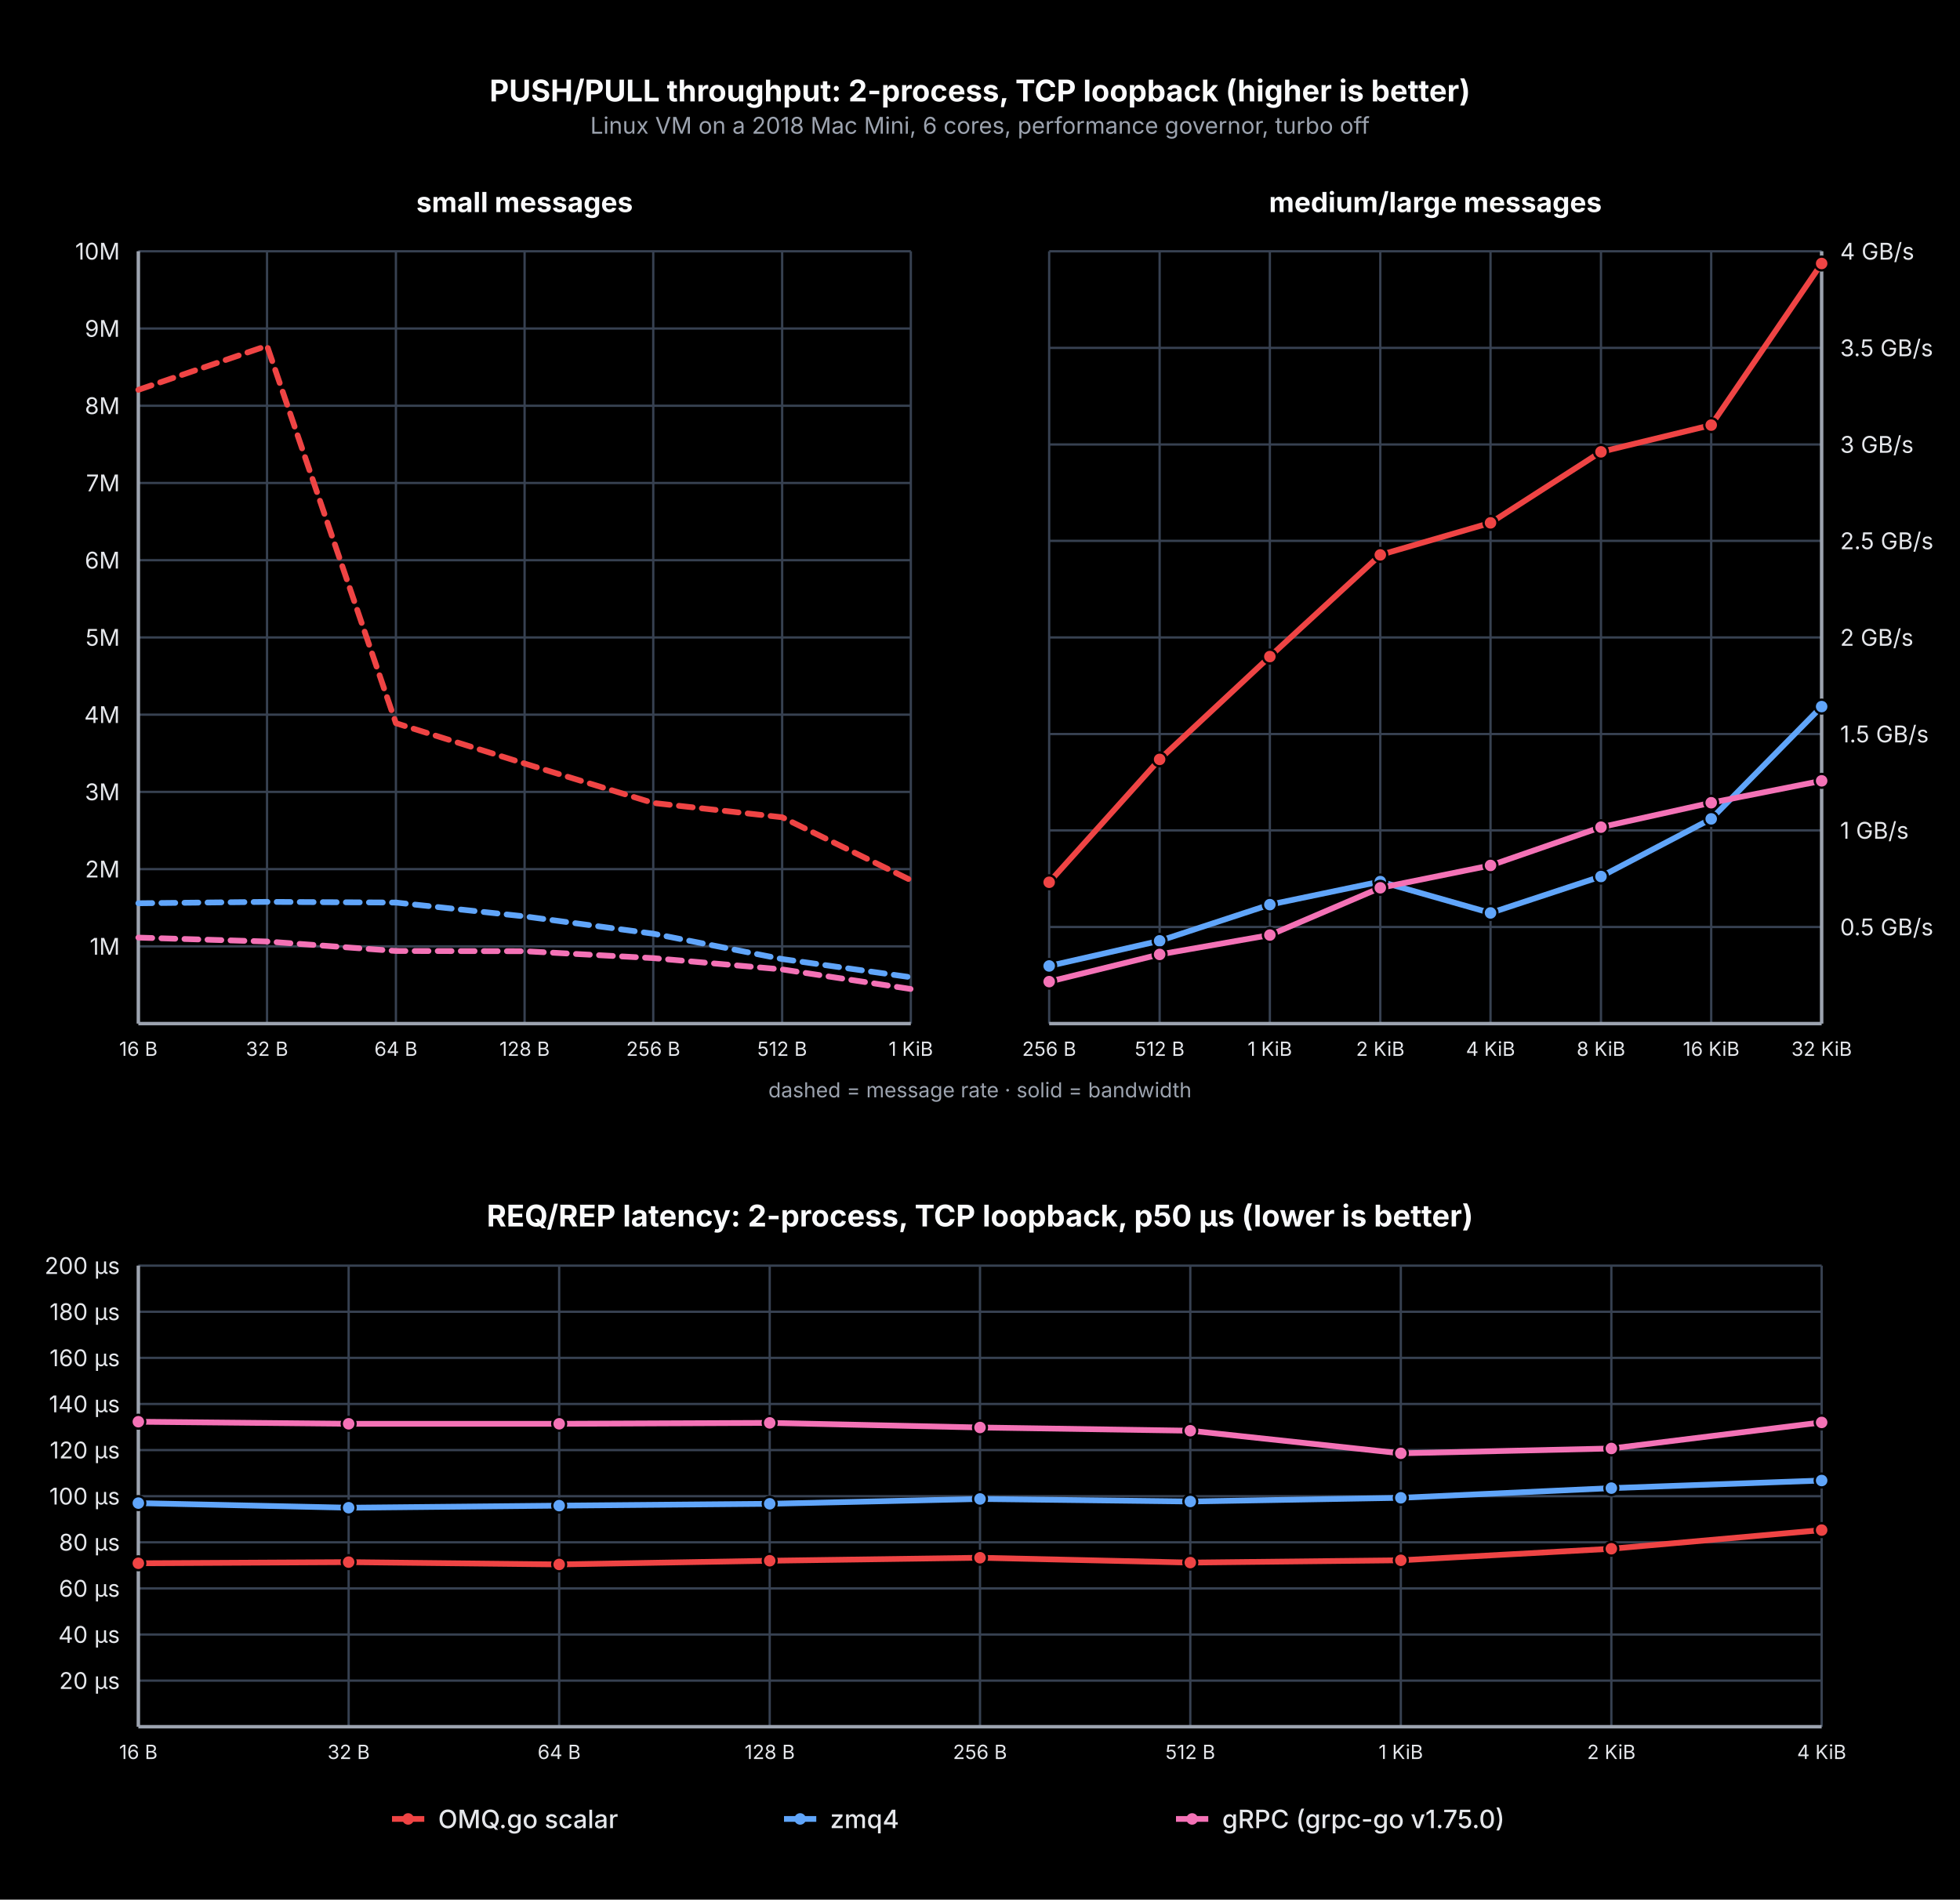
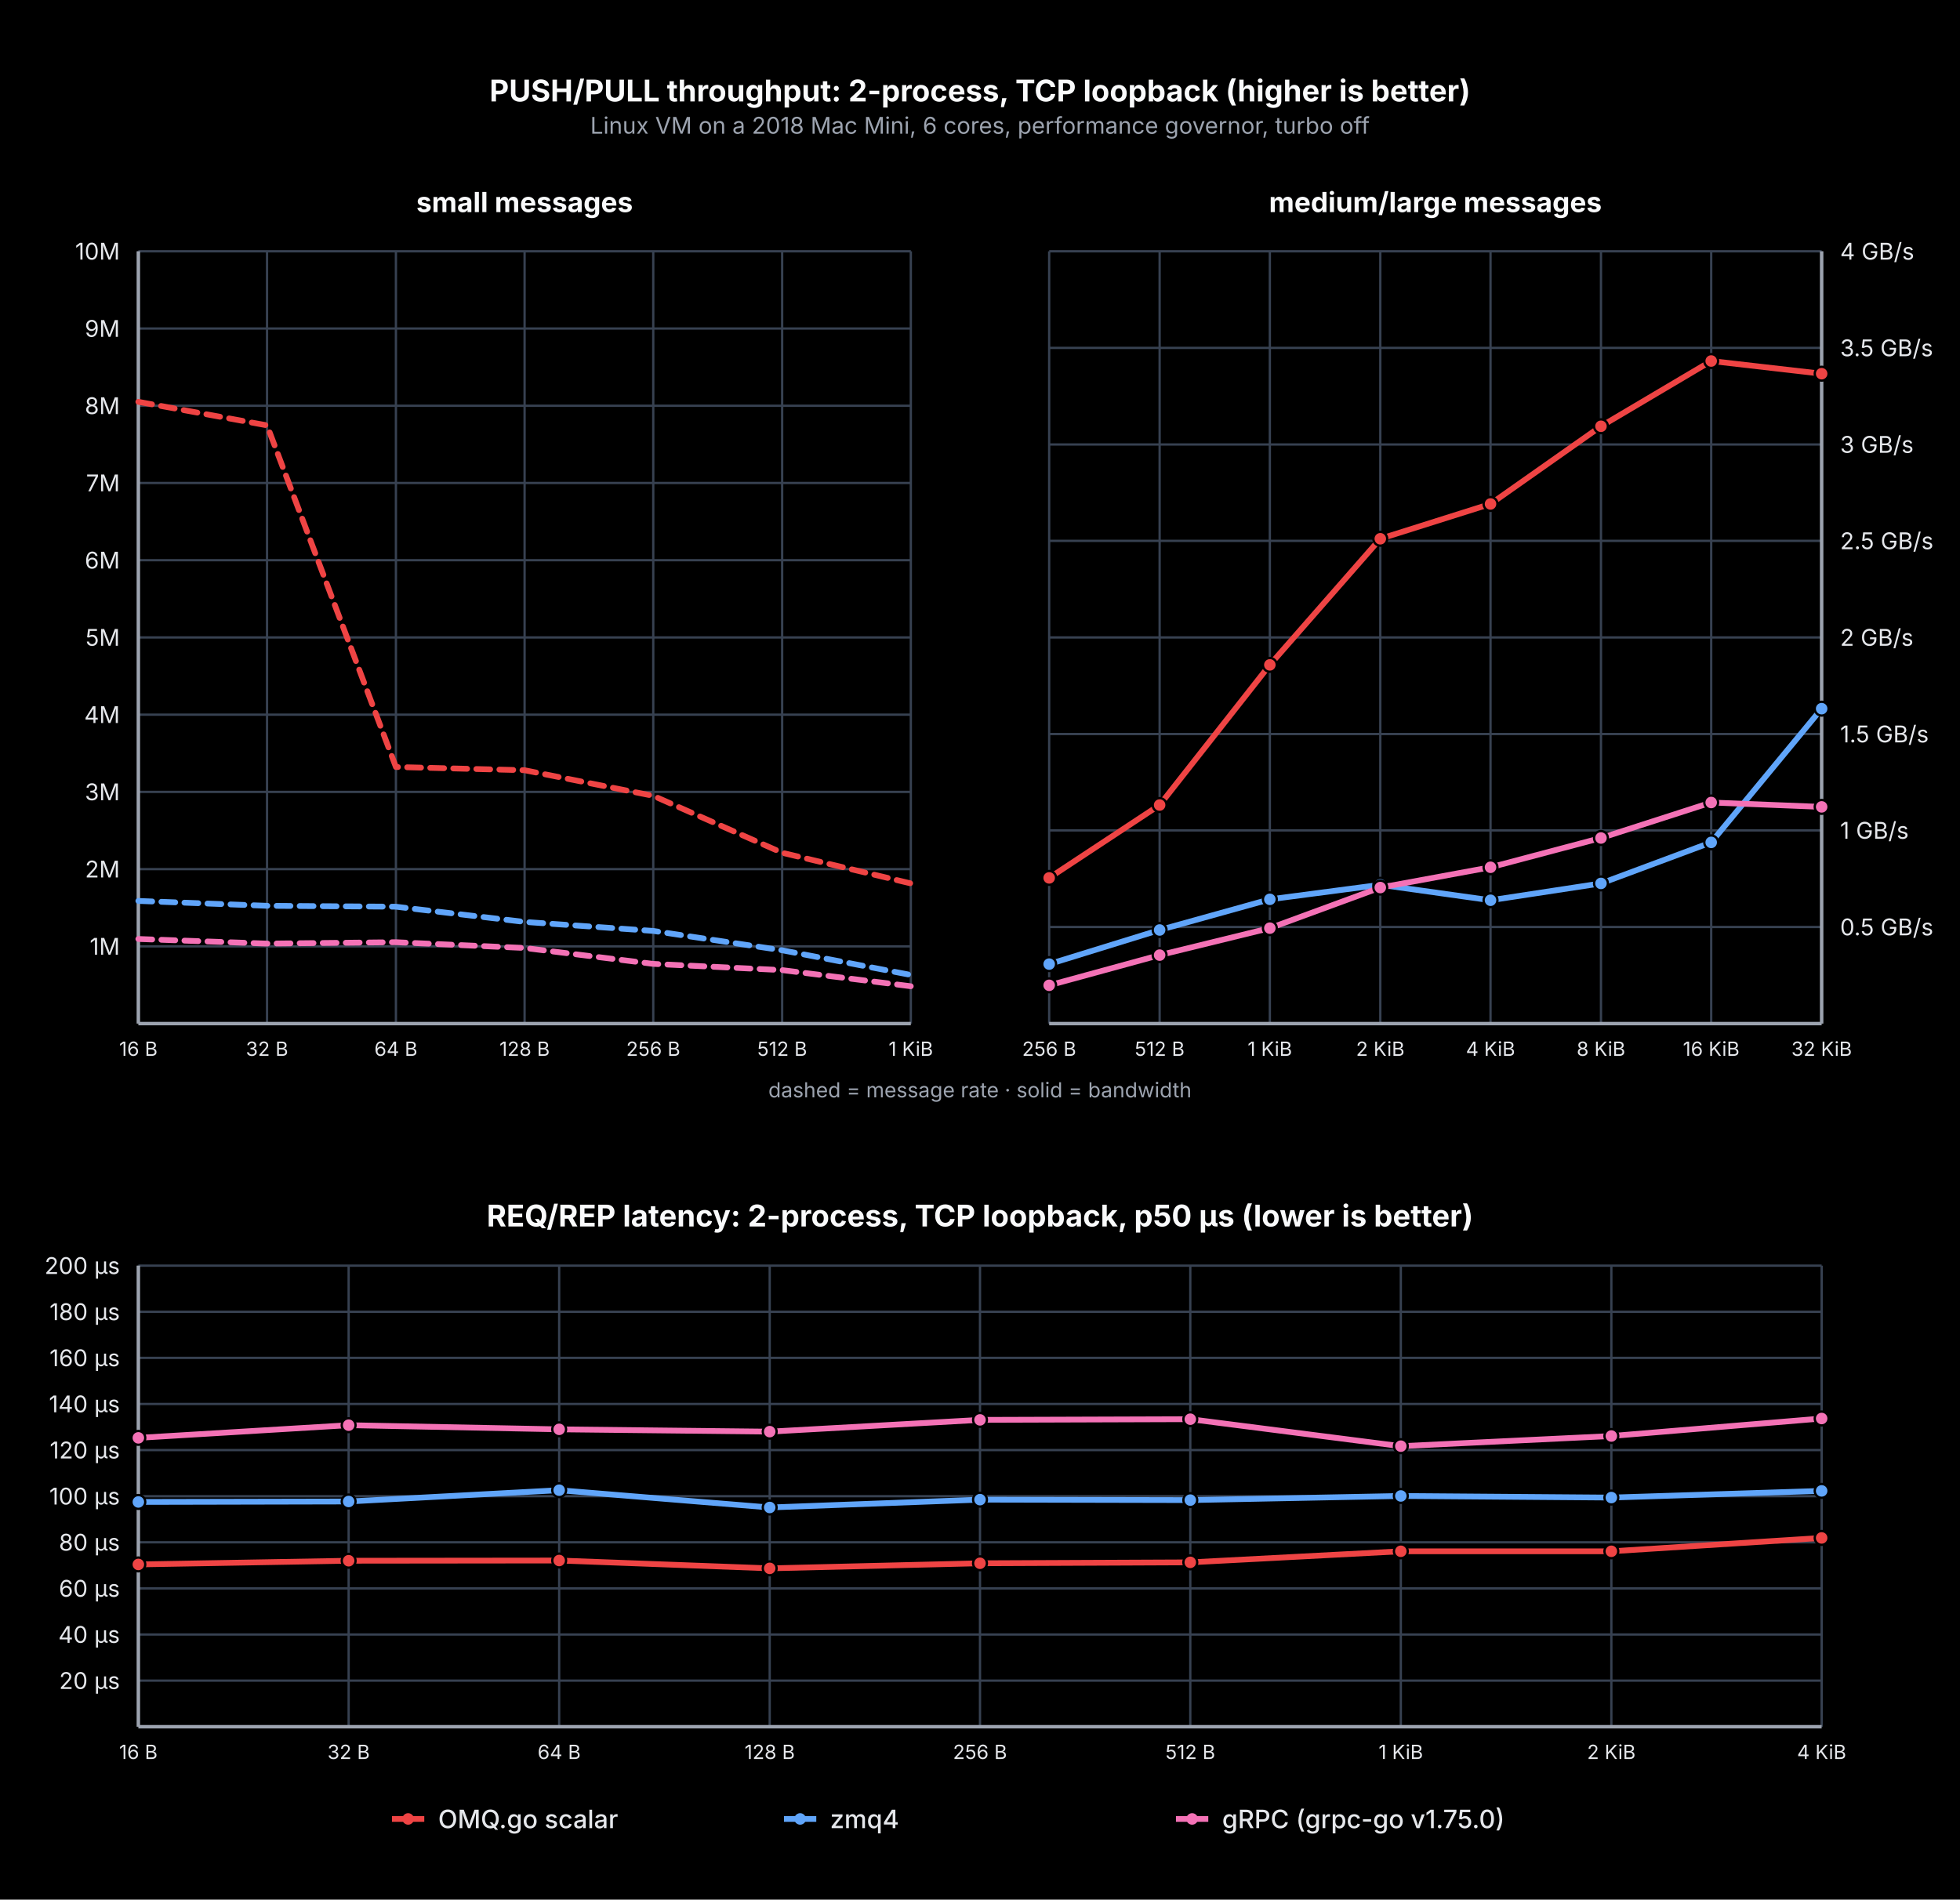
<svg xmlns="http://www.w3.org/2000/svg" viewBox="0 0 850 824" font-family="system-ui, -apple-system, sans-serif">
  <rect width="850" height="824" fill="#000000" />
  <text x="425.0" y="44" text-anchor="middle" fill="#f9fafb" font-size="13" font-weight="700">PUSH/PULL throughput: 2-process, TCP loopback (higher is better)</text>
  <text x="425.0" y="58" text-anchor="middle" fill="#9ca3af" font-size="10">Linux VM on a 2018 Mac Mini, 6 cores, performance governor, turbo off</text>
  <line x1="60" y1="410.5" x2="395" y2="410.5" stroke="#374151" stroke-width="1" />
  <text x="52" y="410.5" text-anchor="end" dominant-baseline="middle" fill="#e5e7eb" font-size="10">1M</text>
  <line x1="60" y1="377.0" x2="395" y2="377.0" stroke="#374151" stroke-width="1" />
  <text x="52" y="377.0" text-anchor="end" dominant-baseline="middle" fill="#e5e7eb" font-size="10">2M</text>
  <line x1="60" y1="343.5" x2="395" y2="343.5" stroke="#374151" stroke-width="1" />
  <text x="52" y="343.5" text-anchor="end" dominant-baseline="middle" fill="#e5e7eb" font-size="10">3M</text>
  <line x1="60" y1="310.0" x2="395" y2="310.0" stroke="#374151" stroke-width="1" />
  <text x="52" y="310.0" text-anchor="end" dominant-baseline="middle" fill="#e5e7eb" font-size="10">4M</text>
  <line x1="60" y1="276.5" x2="395" y2="276.5" stroke="#374151" stroke-width="1" />
  <text x="52" y="276.5" text-anchor="end" dominant-baseline="middle" fill="#e5e7eb" font-size="10">5M</text>
  <line x1="60" y1="243.0" x2="395" y2="243.0" stroke="#374151" stroke-width="1" />
  <text x="52" y="243.0" text-anchor="end" dominant-baseline="middle" fill="#e5e7eb" font-size="10">6M</text>
  <line x1="60" y1="209.5" x2="395" y2="209.5" stroke="#374151" stroke-width="1" />
  <text x="52" y="209.5" text-anchor="end" dominant-baseline="middle" fill="#e5e7eb" font-size="10">7M</text>
  <line x1="60" y1="176.0" x2="395" y2="176.0" stroke="#374151" stroke-width="1" />
  <text x="52" y="176.0" text-anchor="end" dominant-baseline="middle" fill="#e5e7eb" font-size="10">8M</text>
  <line x1="60" y1="142.5" x2="395" y2="142.5" stroke="#374151" stroke-width="1" />
  <text x="52" y="142.5" text-anchor="end" dominant-baseline="middle" fill="#e5e7eb" font-size="10">9M</text>
  <line x1="60" y1="109.0" x2="395" y2="109.0" stroke="#374151" stroke-width="1" />
  <text x="52" y="109.0" text-anchor="end" dominant-baseline="middle" fill="#e5e7eb" font-size="10">10M</text>
  <line x1="60.0" y1="109" x2="60.0" y2="444" stroke="#374151" stroke-width="1" />
  <line x1="115.8" y1="109" x2="115.8" y2="444" stroke="#374151" stroke-width="1" />
  <line x1="171.7" y1="109" x2="171.7" y2="444" stroke="#374151" stroke-width="1" />
  <line x1="227.5" y1="109" x2="227.5" y2="444" stroke="#374151" stroke-width="1" />
  <line x1="283.3" y1="109" x2="283.3" y2="444" stroke="#374151" stroke-width="1" />
  <line x1="339.2" y1="109" x2="339.2" y2="444" stroke="#374151" stroke-width="1" />
  <line x1="395.0" y1="109" x2="395.0" y2="444" stroke="#374151" stroke-width="1" />
  <line x1="60" y1="109" x2="60" y2="444" stroke="#9ca3af" stroke-width="1.5" />
  <line x1="60" y1="444" x2="395" y2="444" stroke="#9ca3af" stroke-width="1.5" />
  <line x1="455" y1="402.1" x2="790" y2="402.1" stroke="#374151" stroke-width="1" />
  <text x="798" y="402.1" text-anchor="start" dominant-baseline="middle" fill="#e5e7eb" font-size="10">0.5 GB/s</text>
  <line x1="455" y1="360.2" x2="790" y2="360.2" stroke="#374151" stroke-width="1" />
  <text x="798" y="360.2" text-anchor="start" dominant-baseline="middle" fill="#e5e7eb" font-size="10">1 GB/s</text>
  <line x1="455" y1="318.4" x2="790" y2="318.4" stroke="#374151" stroke-width="1" />
  <text x="798" y="318.4" text-anchor="start" dominant-baseline="middle" fill="#e5e7eb" font-size="10">1.5 GB/s</text>
  <line x1="455" y1="276.5" x2="790" y2="276.5" stroke="#374151" stroke-width="1" />
  <text x="798" y="276.5" text-anchor="start" dominant-baseline="middle" fill="#e5e7eb" font-size="10">2 GB/s</text>
  <line x1="455" y1="234.6" x2="790" y2="234.6" stroke="#374151" stroke-width="1" />
  <text x="798" y="234.6" text-anchor="start" dominant-baseline="middle" fill="#e5e7eb" font-size="10">2.5 GB/s</text>
  <line x1="455" y1="192.8" x2="790" y2="192.8" stroke="#374151" stroke-width="1" />
  <text x="798" y="192.8" text-anchor="start" dominant-baseline="middle" fill="#e5e7eb" font-size="10">3 GB/s</text>
  <line x1="455" y1="150.9" x2="790" y2="150.9" stroke="#374151" stroke-width="1" />
  <text x="798" y="150.9" text-anchor="start" dominant-baseline="middle" fill="#e5e7eb" font-size="10">3.5 GB/s</text>
  <line x1="455" y1="109.0" x2="790" y2="109.0" stroke="#374151" stroke-width="1" />
  <text x="798" y="109.0" text-anchor="start" dominant-baseline="middle" fill="#e5e7eb" font-size="10">4 GB/s</text>
  <line x1="455.0" y1="109" x2="455.0" y2="444" stroke="#374151" stroke-width="1" />
  <line x1="502.9" y1="109" x2="502.9" y2="444" stroke="#374151" stroke-width="1" />
  <line x1="550.7" y1="109" x2="550.7" y2="444" stroke="#374151" stroke-width="1" />
  <line x1="598.6" y1="109" x2="598.6" y2="444" stroke="#374151" stroke-width="1" />
  <line x1="646.4" y1="109" x2="646.4" y2="444" stroke="#374151" stroke-width="1" />
  <line x1="694.3" y1="109" x2="694.3" y2="444" stroke="#374151" stroke-width="1" />
  <line x1="742.1" y1="109" x2="742.1" y2="444" stroke="#374151" stroke-width="1" />
  <line x1="790.0" y1="109" x2="790.0" y2="444" stroke="#374151" stroke-width="1" />
  <line x1="790" y1="109" x2="790" y2="444" stroke="#9ca3af" stroke-width="1.5" />
  <line x1="455" y1="444" x2="790" y2="444" stroke="#9ca3af" stroke-width="1.5" />
  <text x="227.5" y="92" text-anchor="middle" fill="#f9fafb" font-size="12" font-weight="700">small messages</text>
  <text x="622.5" y="92" text-anchor="middle" fill="#f9fafb" font-size="12" font-weight="700">medium/large messages</text>
-   <polyline points="60.0,169.1 115.8,150.0 171.7,313.7 227.5,331.2 283.3,348.3 339.2,354.5 395.0,381.8" fill="none" stroke="#ef4444" stroke-width="2.5" stroke-linecap="round" stroke-linejoin="round" stroke-dasharray="6,4" />
-   <polyline points="60.0,391.8 115.8,391.2 171.7,391.5 227.5,397.5 283.3,405.0 339.2,416.0 395.0,423.9" fill="none" stroke="#60a5fa" stroke-width="2.5" stroke-linecap="round" stroke-linejoin="round" stroke-dasharray="6,4" />
-   <polyline points="60.0,406.7 115.8,408.4 171.7,412.5 227.5,412.6 283.3,415.6 339.2,420.5 395.0,429.0" fill="none" stroke="#f472b6" stroke-width="2.5" stroke-linecap="round" stroke-linejoin="round" stroke-dasharray="6,4" />
-   <polyline points="455.0,382.7 502.9,329.4 550.7,284.8 598.6,240.7 646.4,226.8 694.3,196.0 742.1,184.4 790.0,114.3" fill="none" stroke="#ef4444" stroke-width="2.5" stroke-linecap="round" stroke-linejoin="round" />
-   <circle cx="455.0" cy="382.7" r="3" fill="#ef4444" stroke="#000000" stroke-width="1" />
-   <circle cx="502.9" cy="329.4" r="3" fill="#ef4444" stroke="#000000" stroke-width="1" />
-   <circle cx="550.7" cy="284.8" r="3" fill="#ef4444" stroke="#000000" stroke-width="1" />
-   <circle cx="598.6" cy="240.7" r="3" fill="#ef4444" stroke="#000000" stroke-width="1" />
-   <circle cx="646.4" cy="226.8" r="3" fill="#ef4444" stroke="#000000" stroke-width="1" />
-   <circle cx="694.3" cy="196.0" r="3" fill="#ef4444" stroke="#000000" stroke-width="1" />
-   <circle cx="742.1" cy="184.4" r="3" fill="#ef4444" stroke="#000000" stroke-width="1" />
-   <circle cx="790.0" cy="114.3" r="3" fill="#ef4444" stroke="#000000" stroke-width="1" />
-   <polyline points="455.0,419.0 502.9,408.1 550.7,392.4 598.6,382.4 646.4,396.0 694.3,380.2 742.1,355.2 790.0,306.5" fill="none" stroke="#60a5fa" stroke-width="2.5" stroke-linecap="round" stroke-linejoin="round" />
-   <circle cx="455.0" cy="419.0" r="3" fill="#60a5fa" stroke="#000000" stroke-width="1" />
-   <circle cx="502.9" cy="408.1" r="3" fill="#60a5fa" stroke="#000000" stroke-width="1" />
-   <circle cx="550.7" cy="392.4" r="3" fill="#60a5fa" stroke="#000000" stroke-width="1" />
-   <circle cx="598.6" cy="382.4" r="3" fill="#60a5fa" stroke="#000000" stroke-width="1" />
-   <circle cx="646.4" cy="396.0" r="3" fill="#60a5fa" stroke="#000000" stroke-width="1" />
-   <circle cx="694.3" cy="380.2" r="3" fill="#60a5fa" stroke="#000000" stroke-width="1" />
-   <circle cx="742.1" cy="355.2" r="3" fill="#60a5fa" stroke="#000000" stroke-width="1" />
-   <circle cx="790.0" cy="306.5" r="3" fill="#60a5fa" stroke="#000000" stroke-width="1" />
-   <polyline points="455.0,425.8 502.9,414.0 550.7,405.6 598.6,385.1 646.4,375.4 694.3,358.8 742.1,348.2 790.0,338.7" fill="none" stroke="#f472b6" stroke-width="2.5" stroke-linecap="round" stroke-linejoin="round" />
-   <circle cx="455.0" cy="425.8" r="3" fill="#f472b6" stroke="#000000" stroke-width="1" />
-   <circle cx="502.9" cy="414.0" r="3" fill="#f472b6" stroke="#000000" stroke-width="1" />
-   <circle cx="550.7" cy="405.6" r="3" fill="#f472b6" stroke="#000000" stroke-width="1" />
-   <circle cx="598.6" cy="385.1" r="3" fill="#f472b6" stroke="#000000" stroke-width="1" />
-   <circle cx="646.4" cy="375.4" r="3" fill="#f472b6" stroke="#000000" stroke-width="1" />
-   <circle cx="694.3" cy="358.8" r="3" fill="#f472b6" stroke="#000000" stroke-width="1" />
-   <circle cx="742.1" cy="348.2" r="3" fill="#f472b6" stroke="#000000" stroke-width="1" />
-   <circle cx="790.0" cy="338.7" r="3" fill="#f472b6" stroke="#000000" stroke-width="1" />
+   <polyline points="60.0,174.3 115.8,184.5 171.7,332.7 227.5,334.1 283.3,345.2 339.2,369.9 395.0,383.2" fill="none" stroke="#ef4444" stroke-width="2.5" stroke-linecap="round" stroke-linejoin="round" stroke-dasharray="6,4" />
+   <polyline points="60.0,390.8 115.8,392.9 171.7,393.3 227.5,399.9 283.3,403.8 339.2,412.2 395.0,422.9" fill="none" stroke="#60a5fa" stroke-width="2.5" stroke-linecap="round" stroke-linejoin="round" stroke-dasharray="6,4" />
+   <polyline points="60.0,407.3 115.8,409.3 171.7,408.7 227.5,411.2 283.3,418.1 339.2,420.8 395.0,427.8" fill="none" stroke="#f472b6" stroke-width="2.5" stroke-linecap="round" stroke-linejoin="round" stroke-dasharray="6,4" />
+   <polyline points="455.0,380.8 502.9,349.2 550.7,288.4 598.6,233.7 646.4,218.6 694.3,184.9 742.1,156.6 790.0,162.1" fill="none" stroke="#ef4444" stroke-width="2.5" stroke-linecap="round" stroke-linejoin="round" />
+   <circle cx="455.0" cy="380.8" r="3" fill="#ef4444" stroke="#000000" stroke-width="1" />
+   <circle cx="502.9" cy="349.2" r="3" fill="#ef4444" stroke="#000000" stroke-width="1" />
+   <circle cx="550.7" cy="288.4" r="3" fill="#ef4444" stroke="#000000" stroke-width="1" />
+   <circle cx="598.6" cy="233.7" r="3" fill="#ef4444" stroke="#000000" stroke-width="1" />
+   <circle cx="646.4" cy="218.6" r="3" fill="#ef4444" stroke="#000000" stroke-width="1" />
+   <circle cx="694.3" cy="184.9" r="3" fill="#ef4444" stroke="#000000" stroke-width="1" />
+   <circle cx="742.1" cy="156.6" r="3" fill="#ef4444" stroke="#000000" stroke-width="1" />
+   <circle cx="790.0" cy="162.1" r="3" fill="#ef4444" stroke="#000000" stroke-width="1" />
+   <polyline points="455.0,418.2 502.9,403.4 550.7,390.1 598.6,383.8 646.4,390.5 694.3,383.2 742.1,365.4 790.0,307.4" fill="none" stroke="#60a5fa" stroke-width="2.5" stroke-linecap="round" stroke-linejoin="round" />
+   <circle cx="455.0" cy="418.2" r="3" fill="#60a5fa" stroke="#000000" stroke-width="1" />
+   <circle cx="502.9" cy="403.4" r="3" fill="#60a5fa" stroke="#000000" stroke-width="1" />
+   <circle cx="550.7" cy="390.1" r="3" fill="#60a5fa" stroke="#000000" stroke-width="1" />
+   <circle cx="598.6" cy="383.8" r="3" fill="#60a5fa" stroke="#000000" stroke-width="1" />
+   <circle cx="646.4" cy="390.5" r="3" fill="#60a5fa" stroke="#000000" stroke-width="1" />
+   <circle cx="694.3" cy="383.2" r="3" fill="#60a5fa" stroke="#000000" stroke-width="1" />
+   <circle cx="742.1" cy="365.4" r="3" fill="#60a5fa" stroke="#000000" stroke-width="1" />
+   <circle cx="790.0" cy="307.4" r="3" fill="#60a5fa" stroke="#000000" stroke-width="1" />
+   <polyline points="455.0,427.4 502.9,414.3 550.7,402.6 598.6,385.0 646.4,376.2 694.3,363.5 742.1,348.1 790.0,350.0" fill="none" stroke="#f472b6" stroke-width="2.5" stroke-linecap="round" stroke-linejoin="round" />
+   <circle cx="455.0" cy="427.4" r="3" fill="#f472b6" stroke="#000000" stroke-width="1" />
+   <circle cx="502.9" cy="414.3" r="3" fill="#f472b6" stroke="#000000" stroke-width="1" />
+   <circle cx="550.7" cy="402.6" r="3" fill="#f472b6" stroke="#000000" stroke-width="1" />
+   <circle cx="598.6" cy="385.0" r="3" fill="#f472b6" stroke="#000000" stroke-width="1" />
+   <circle cx="646.4" cy="376.2" r="3" fill="#f472b6" stroke="#000000" stroke-width="1" />
+   <circle cx="694.3" cy="363.5" r="3" fill="#f472b6" stroke="#000000" stroke-width="1" />
+   <circle cx="742.1" cy="348.1" r="3" fill="#f472b6" stroke="#000000" stroke-width="1" />
+   <circle cx="790.0" cy="350.0" r="3" fill="#f472b6" stroke="#000000" stroke-width="1" />
  <text x="60.0" y="458" text-anchor="middle" fill="#e5e7eb" font-size="8.5">16 B</text>
  <text x="115.8" y="458" text-anchor="middle" fill="#e5e7eb" font-size="8.5">32 B</text>
  <text x="171.7" y="458" text-anchor="middle" fill="#e5e7eb" font-size="8.5">64 B</text>
  <text x="227.5" y="458" text-anchor="middle" fill="#e5e7eb" font-size="8.5">128 B</text>
  <text x="283.3" y="458" text-anchor="middle" fill="#e5e7eb" font-size="8.5">256 B</text>
  <text x="339.2" y="458" text-anchor="middle" fill="#e5e7eb" font-size="8.5">512 B</text>
  <text x="395.0" y="458" text-anchor="middle" fill="#e5e7eb" font-size="8.5">1 KiB</text>
  <text x="455.0" y="458" text-anchor="middle" fill="#e5e7eb" font-size="8.5">256 B</text>
  <text x="502.9" y="458" text-anchor="middle" fill="#e5e7eb" font-size="8.5">512 B</text>
  <text x="550.7" y="458" text-anchor="middle" fill="#e5e7eb" font-size="8.5">1 KiB</text>
  <text x="598.6" y="458" text-anchor="middle" fill="#e5e7eb" font-size="8.5">2 KiB</text>
  <text x="646.4" y="458" text-anchor="middle" fill="#e5e7eb" font-size="8.5">4 KiB</text>
  <text x="694.3" y="458" text-anchor="middle" fill="#e5e7eb" font-size="8.5">8 KiB</text>
  <text x="742.1" y="458" text-anchor="middle" fill="#e5e7eb" font-size="8.5">16 KiB</text>
  <text x="790.0" y="458" text-anchor="middle" fill="#e5e7eb" font-size="8.5">32 KiB</text>
  <text x="425.0" y="476" text-anchor="middle" fill="#9ca3af" font-size="9">dashed = message rate · solid = bandwidth</text>
  <text x="425.0" y="532" text-anchor="middle" fill="#f9fafb" font-size="13" font-weight="700">REQ/REP latency: 2-process, TCP loopback, p50 μs (lower is better)</text>
  <line x1="60" y1="729.0" x2="790" y2="729.0" stroke="#374151" stroke-width="1" />
  <text x="52" y="729.0" text-anchor="end" dominant-baseline="middle" fill="#e5e7eb" font-size="10">20 μs</text>
  <line x1="60" y1="709.0" x2="790" y2="709.0" stroke="#374151" stroke-width="1" />
  <text x="52" y="709.0" text-anchor="end" dominant-baseline="middle" fill="#e5e7eb" font-size="10">40 μs</text>
  <line x1="60" y1="689.0" x2="790" y2="689.0" stroke="#374151" stroke-width="1" />
  <text x="52" y="689.0" text-anchor="end" dominant-baseline="middle" fill="#e5e7eb" font-size="10">60 μs</text>
  <line x1="60" y1="669.0" x2="790" y2="669.0" stroke="#374151" stroke-width="1" />
  <text x="52" y="669.0" text-anchor="end" dominant-baseline="middle" fill="#e5e7eb" font-size="10">80 μs</text>
  <line x1="60" y1="649.0" x2="790" y2="649.0" stroke="#374151" stroke-width="1" />
  <text x="52" y="649.0" text-anchor="end" dominant-baseline="middle" fill="#e5e7eb" font-size="10">100 μs</text>
  <line x1="60" y1="629.0" x2="790" y2="629.0" stroke="#374151" stroke-width="1" />
  <text x="52" y="629.0" text-anchor="end" dominant-baseline="middle" fill="#e5e7eb" font-size="10">120 μs</text>
  <line x1="60" y1="609.0" x2="790" y2="609.0" stroke="#374151" stroke-width="1" />
  <text x="52" y="609.0" text-anchor="end" dominant-baseline="middle" fill="#e5e7eb" font-size="10">140 μs</text>
  <line x1="60" y1="589.0" x2="790" y2="589.0" stroke="#374151" stroke-width="1" />
  <text x="52" y="589.0" text-anchor="end" dominant-baseline="middle" fill="#e5e7eb" font-size="10">160 μs</text>
  <line x1="60" y1="569.0" x2="790" y2="569.0" stroke="#374151" stroke-width="1" />
  <text x="52" y="569.0" text-anchor="end" dominant-baseline="middle" fill="#e5e7eb" font-size="10">180 μs</text>
  <line x1="60" y1="549.0" x2="790" y2="549.0" stroke="#374151" stroke-width="1" />
  <text x="52" y="549.0" text-anchor="end" dominant-baseline="middle" fill="#e5e7eb" font-size="10">200 μs</text>
  <line x1="60.0" y1="549" x2="60.0" y2="749" stroke="#374151" stroke-width="1" />
  <line x1="151.2" y1="549" x2="151.2" y2="749" stroke="#374151" stroke-width="1" />
  <line x1="242.5" y1="549" x2="242.5" y2="749" stroke="#374151" stroke-width="1" />
  <line x1="333.8" y1="549" x2="333.8" y2="749" stroke="#374151" stroke-width="1" />
  <line x1="425.0" y1="549" x2="425.0" y2="749" stroke="#374151" stroke-width="1" />
  <line x1="516.2" y1="549" x2="516.2" y2="749" stroke="#374151" stroke-width="1" />
  <line x1="607.5" y1="549" x2="607.5" y2="749" stroke="#374151" stroke-width="1" />
  <line x1="698.8" y1="549" x2="698.8" y2="749" stroke="#374151" stroke-width="1" />
  <line x1="790.0" y1="549" x2="790.0" y2="749" stroke="#374151" stroke-width="1" />
  <line x1="60" y1="549" x2="60" y2="749" stroke="#9ca3af" stroke-width="1.5" />
  <line x1="60" y1="749" x2="790" y2="749" stroke="#9ca3af" stroke-width="1.5" />
-   <polyline points="60.0,678.1 151.2,677.6 242.5,678.6 333.8,677.0 425.0,675.7 516.2,677.8 607.5,676.8 698.8,671.8 790.0,663.7" fill="none" stroke="#ef4444" stroke-width="2.5" stroke-linecap="round" stroke-linejoin="round" />
-   <circle cx="60.0" cy="678.1" r="3" fill="#ef4444" stroke="#000000" stroke-width="1" />
-   <circle cx="151.2" cy="677.6" r="3" fill="#ef4444" stroke="#000000" stroke-width="1" />
-   <circle cx="242.5" cy="678.6" r="3" fill="#ef4444" stroke="#000000" stroke-width="1" />
-   <circle cx="333.8" cy="677.0" r="3" fill="#ef4444" stroke="#000000" stroke-width="1" />
-   <circle cx="425.0" cy="675.7" r="3" fill="#ef4444" stroke="#000000" stroke-width="1" />
-   <circle cx="516.2" cy="677.8" r="3" fill="#ef4444" stroke="#000000" stroke-width="1" />
-   <circle cx="607.5" cy="676.8" r="3" fill="#ef4444" stroke="#000000" stroke-width="1" />
-   <circle cx="698.8" cy="671.8" r="3" fill="#ef4444" stroke="#000000" stroke-width="1" />
-   <circle cx="790.0" cy="663.7" r="3" fill="#ef4444" stroke="#000000" stroke-width="1" />
-   <polyline points="60.0,652.0 151.2,654.0 242.5,653.1 333.8,652.3 425.0,650.2 516.2,651.3 607.5,649.7 698.8,645.5 790.0,642.2" fill="none" stroke="#60a5fa" stroke-width="2.5" stroke-linecap="round" stroke-linejoin="round" />
-   <circle cx="60.0" cy="652.0" r="3" fill="#60a5fa" stroke="#000000" stroke-width="1" />
-   <circle cx="151.2" cy="654.0" r="3" fill="#60a5fa" stroke="#000000" stroke-width="1" />
-   <circle cx="242.5" cy="653.1" r="3" fill="#60a5fa" stroke="#000000" stroke-width="1" />
-   <circle cx="333.8" cy="652.3" r="3" fill="#60a5fa" stroke="#000000" stroke-width="1" />
-   <circle cx="425.0" cy="650.2" r="3" fill="#60a5fa" stroke="#000000" stroke-width="1" />
-   <circle cx="516.2" cy="651.3" r="3" fill="#60a5fa" stroke="#000000" stroke-width="1" />
-   <circle cx="607.5" cy="649.7" r="3" fill="#60a5fa" stroke="#000000" stroke-width="1" />
-   <circle cx="698.8" cy="645.5" r="3" fill="#60a5fa" stroke="#000000" stroke-width="1" />
-   <circle cx="790.0" cy="642.2" r="3" fill="#60a5fa" stroke="#000000" stroke-width="1" />
-   <polyline points="60.0,616.7 151.2,617.6 242.5,617.6 333.8,617.2 425.0,619.2 516.2,620.6 607.5,630.4 698.8,628.3 790.0,617.0" fill="none" stroke="#f472b6" stroke-width="2.5" stroke-linecap="round" stroke-linejoin="round" />
-   <circle cx="60.0" cy="616.7" r="3" fill="#f472b6" stroke="#000000" stroke-width="1" />
-   <circle cx="151.2" cy="617.6" r="3" fill="#f472b6" stroke="#000000" stroke-width="1" />
-   <circle cx="242.5" cy="617.6" r="3" fill="#f472b6" stroke="#000000" stroke-width="1" />
-   <circle cx="333.8" cy="617.2" r="3" fill="#f472b6" stroke="#000000" stroke-width="1" />
-   <circle cx="425.0" cy="619.2" r="3" fill="#f472b6" stroke="#000000" stroke-width="1" />
-   <circle cx="516.2" cy="620.6" r="3" fill="#f472b6" stroke="#000000" stroke-width="1" />
-   <circle cx="607.5" cy="630.4" r="3" fill="#f472b6" stroke="#000000" stroke-width="1" />
-   <circle cx="698.8" cy="628.3" r="3" fill="#f472b6" stroke="#000000" stroke-width="1" />
-   <circle cx="790.0" cy="617.0" r="3" fill="#f472b6" stroke="#000000" stroke-width="1" />
+   <polyline points="60.0,678.6 151.2,677.0 242.5,676.9 333.8,680.3 425.0,678.1 516.2,677.7 607.5,672.9 698.8,672.9 790.0,667.1" fill="none" stroke="#ef4444" stroke-width="2.5" stroke-linecap="round" stroke-linejoin="round" />
+   <circle cx="60.0" cy="678.6" r="3" fill="#ef4444" stroke="#000000" stroke-width="1" />
+   <circle cx="151.2" cy="677.0" r="3" fill="#ef4444" stroke="#000000" stroke-width="1" />
+   <circle cx="242.5" cy="676.9" r="3" fill="#ef4444" stroke="#000000" stroke-width="1" />
+   <circle cx="333.8" cy="680.3" r="3" fill="#ef4444" stroke="#000000" stroke-width="1" />
+   <circle cx="425.0" cy="678.1" r="3" fill="#ef4444" stroke="#000000" stroke-width="1" />
+   <circle cx="516.2" cy="677.7" r="3" fill="#ef4444" stroke="#000000" stroke-width="1" />
+   <circle cx="607.5" cy="672.9" r="3" fill="#ef4444" stroke="#000000" stroke-width="1" />
+   <circle cx="698.8" cy="672.9" r="3" fill="#ef4444" stroke="#000000" stroke-width="1" />
+   <circle cx="790.0" cy="667.1" r="3" fill="#ef4444" stroke="#000000" stroke-width="1" />
+   <polyline points="60.0,651.5 151.2,651.3 242.5,646.4 333.8,653.9 425.0,650.5 516.2,650.7 607.5,648.9 698.8,649.6 790.0,646.7" fill="none" stroke="#60a5fa" stroke-width="2.5" stroke-linecap="round" stroke-linejoin="round" />
+   <circle cx="60.0" cy="651.5" r="3" fill="#60a5fa" stroke="#000000" stroke-width="1" />
+   <circle cx="151.2" cy="651.3" r="3" fill="#60a5fa" stroke="#000000" stroke-width="1" />
+   <circle cx="242.5" cy="646.4" r="3" fill="#60a5fa" stroke="#000000" stroke-width="1" />
+   <circle cx="333.8" cy="653.9" r="3" fill="#60a5fa" stroke="#000000" stroke-width="1" />
+   <circle cx="425.0" cy="650.5" r="3" fill="#60a5fa" stroke="#000000" stroke-width="1" />
+   <circle cx="516.2" cy="650.7" r="3" fill="#60a5fa" stroke="#000000" stroke-width="1" />
+   <circle cx="607.5" cy="648.9" r="3" fill="#60a5fa" stroke="#000000" stroke-width="1" />
+   <circle cx="698.8" cy="649.6" r="3" fill="#60a5fa" stroke="#000000" stroke-width="1" />
+   <circle cx="790.0" cy="646.7" r="3" fill="#60a5fa" stroke="#000000" stroke-width="1" />
+   <polyline points="60.0,623.7 151.2,618.2 242.5,620.0 333.8,621.0 425.0,615.9 516.2,615.6 607.5,627.3 698.8,622.9 790.0,615.3" fill="none" stroke="#f472b6" stroke-width="2.5" stroke-linecap="round" stroke-linejoin="round" />
+   <circle cx="60.0" cy="623.7" r="3" fill="#f472b6" stroke="#000000" stroke-width="1" />
+   <circle cx="151.2" cy="618.2" r="3" fill="#f472b6" stroke="#000000" stroke-width="1" />
+   <circle cx="242.5" cy="620.0" r="3" fill="#f472b6" stroke="#000000" stroke-width="1" />
+   <circle cx="333.8" cy="621.0" r="3" fill="#f472b6" stroke="#000000" stroke-width="1" />
+   <circle cx="425.0" cy="615.9" r="3" fill="#f472b6" stroke="#000000" stroke-width="1" />
+   <circle cx="516.2" cy="615.6" r="3" fill="#f472b6" stroke="#000000" stroke-width="1" />
+   <circle cx="607.5" cy="627.3" r="3" fill="#f472b6" stroke="#000000" stroke-width="1" />
+   <circle cx="698.8" cy="622.9" r="3" fill="#f472b6" stroke="#000000" stroke-width="1" />
+   <circle cx="790.0" cy="615.3" r="3" fill="#f472b6" stroke="#000000" stroke-width="1" />
  <text x="60.0" y="763" text-anchor="middle" fill="#e5e7eb" font-size="8.5">16 B</text>
  <text x="151.2" y="763" text-anchor="middle" fill="#e5e7eb" font-size="8.5">32 B</text>
  <text x="242.5" y="763" text-anchor="middle" fill="#e5e7eb" font-size="8.5">64 B</text>
  <text x="333.8" y="763" text-anchor="middle" fill="#e5e7eb" font-size="8.5">128 B</text>
  <text x="425.0" y="763" text-anchor="middle" fill="#e5e7eb" font-size="8.5">256 B</text>
  <text x="516.2" y="763" text-anchor="middle" fill="#e5e7eb" font-size="8.5">512 B</text>
  <text x="607.5" y="763" text-anchor="middle" fill="#e5e7eb" font-size="8.5">1 KiB</text>
  <text x="698.8" y="763" text-anchor="middle" fill="#e5e7eb" font-size="8.5">2 KiB</text>
  <text x="790.0" y="763" text-anchor="middle" fill="#e5e7eb" font-size="8.5">4 KiB</text>
  <line x1="170" y1="789" x2="184" y2="789" stroke="#ef4444" stroke-width="2.5" />
  <circle cx="177" cy="789" r="2.5" fill="#ef4444" />
  <text x="190" y="793" fill="#e5e7eb" font-size="11" font-weight="500">OMQ.go scalar</text>
  <line x1="340" y1="789" x2="354" y2="789" stroke="#60a5fa" stroke-width="2.5" />
  <circle cx="347" cy="789" r="2.5" fill="#60a5fa" />
  <text x="360" y="793" fill="#e5e7eb" font-size="11" font-weight="500">zmq4</text>
  <line x1="510" y1="789" x2="524" y2="789" stroke="#f472b6" stroke-width="2.5" />
  <circle cx="517" cy="789" r="2.5" fill="#f472b6" />
  <text x="530" y="793" fill="#e5e7eb" font-size="11" font-weight="500">gRPC (grpc-go v1.75.0)</text>
</svg>
